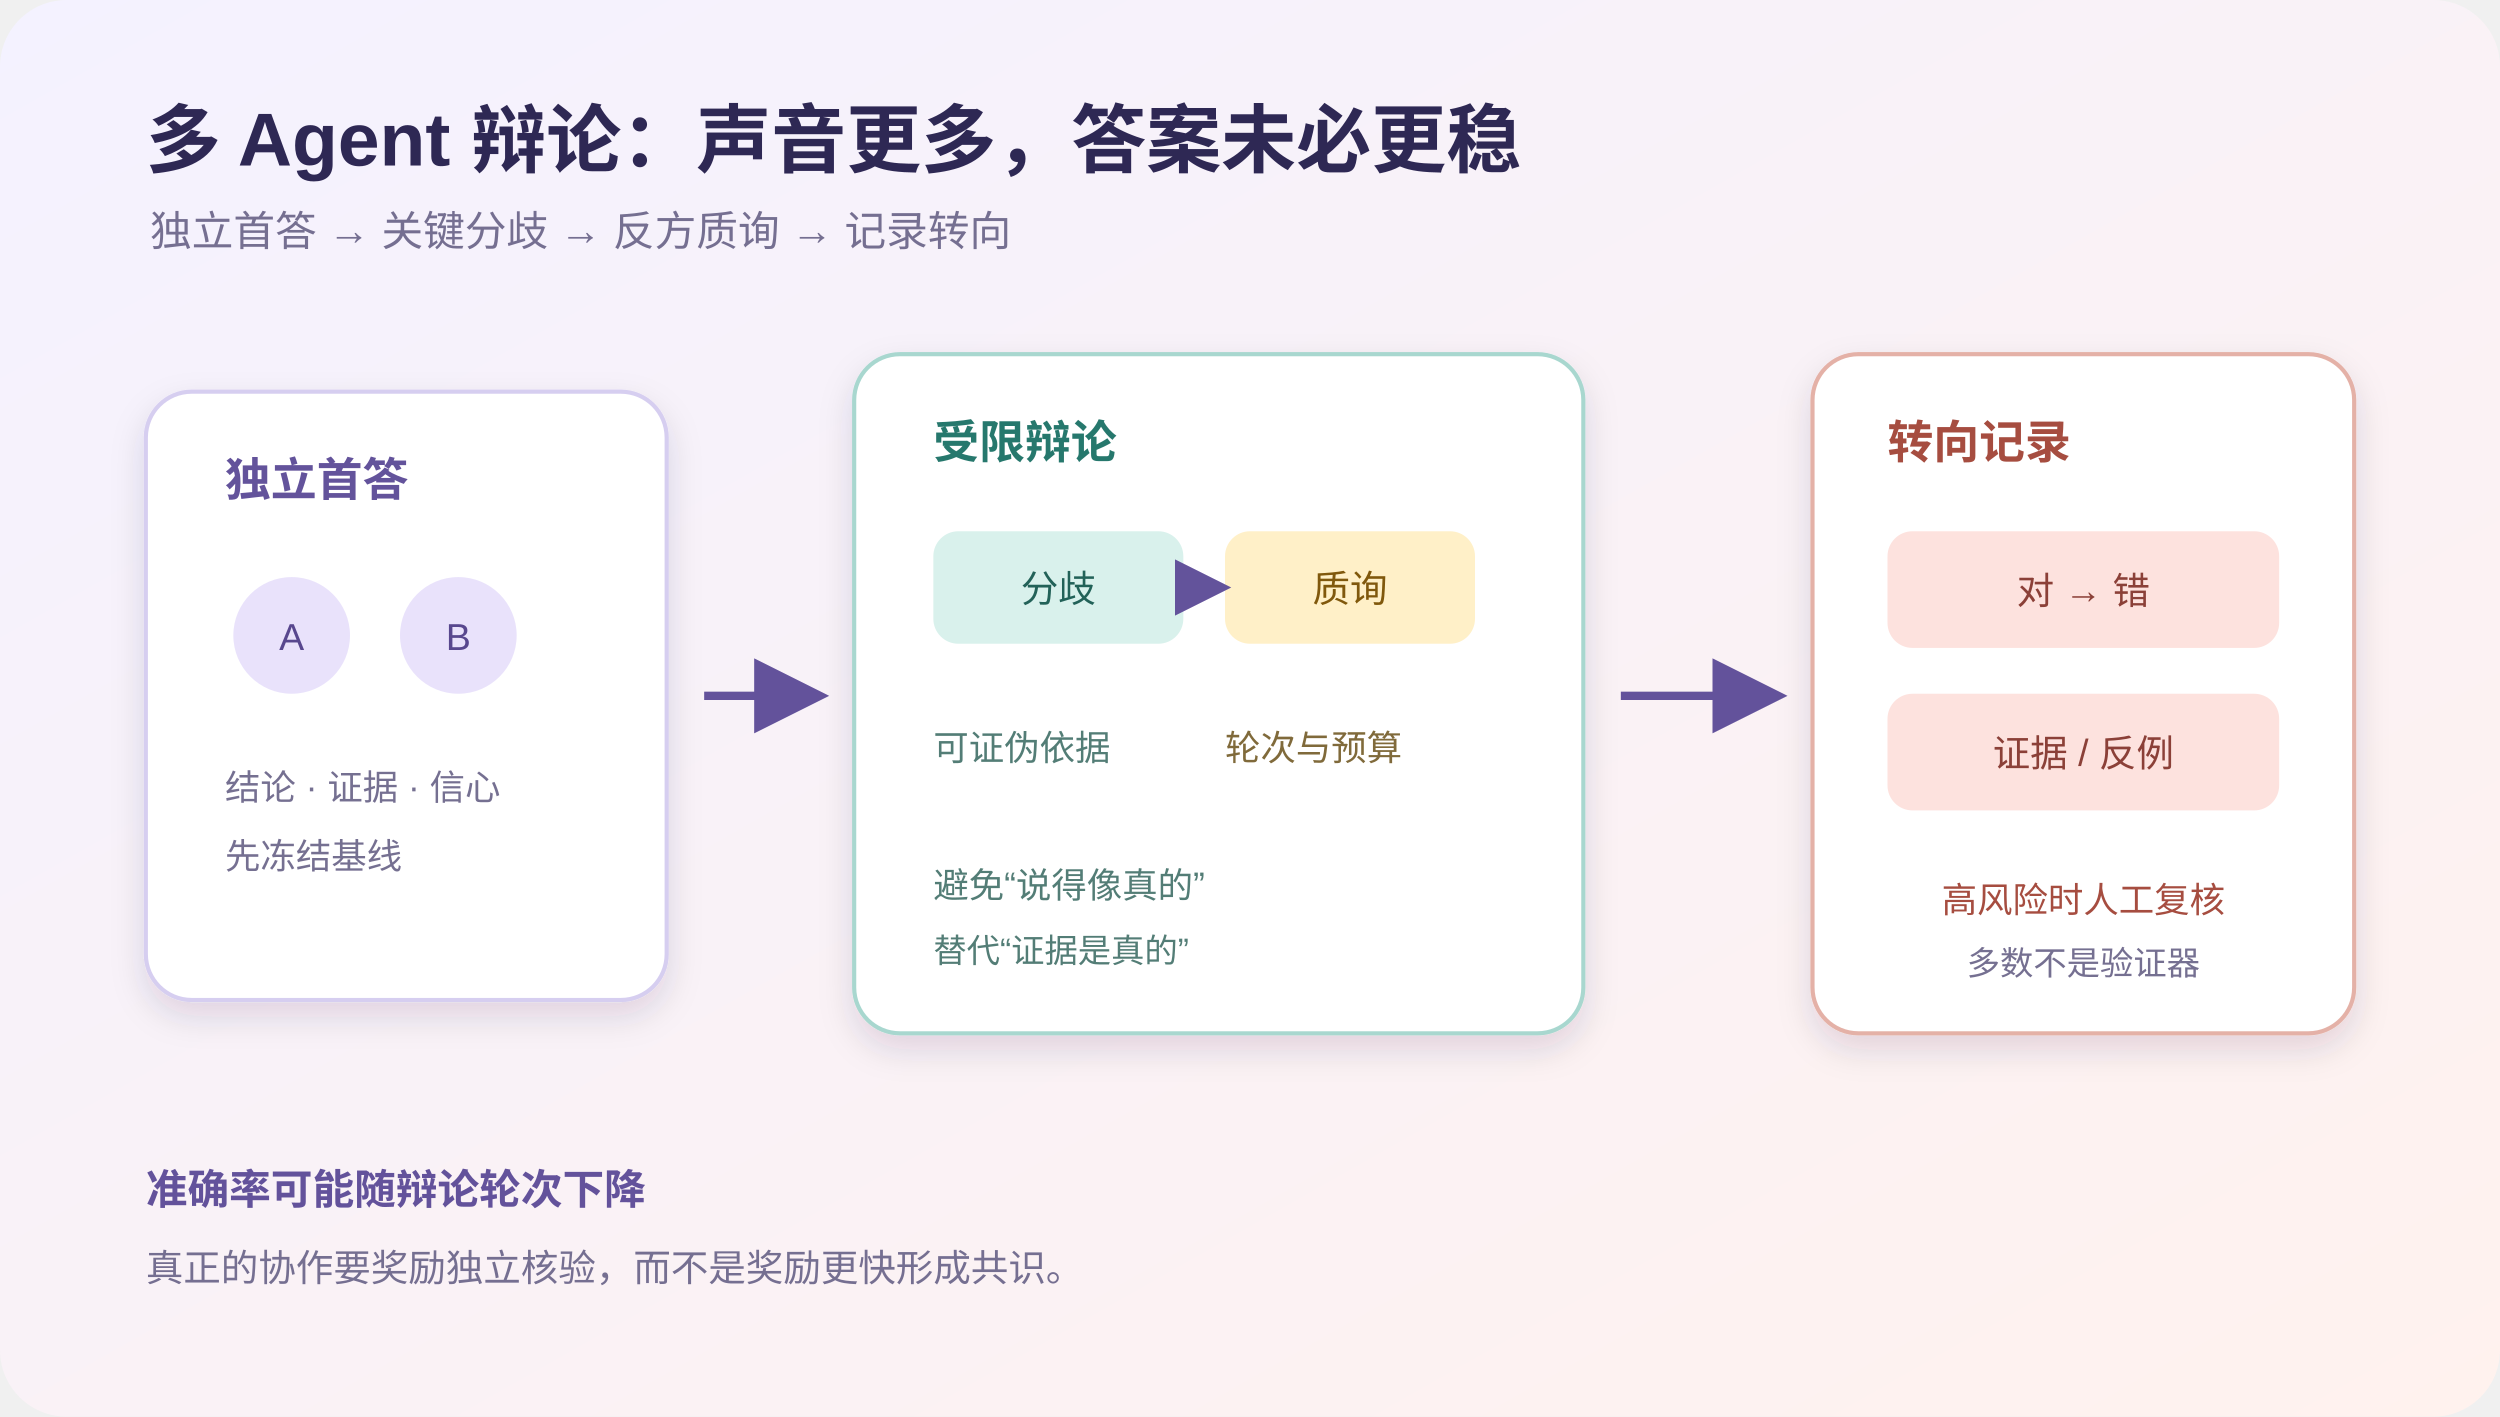
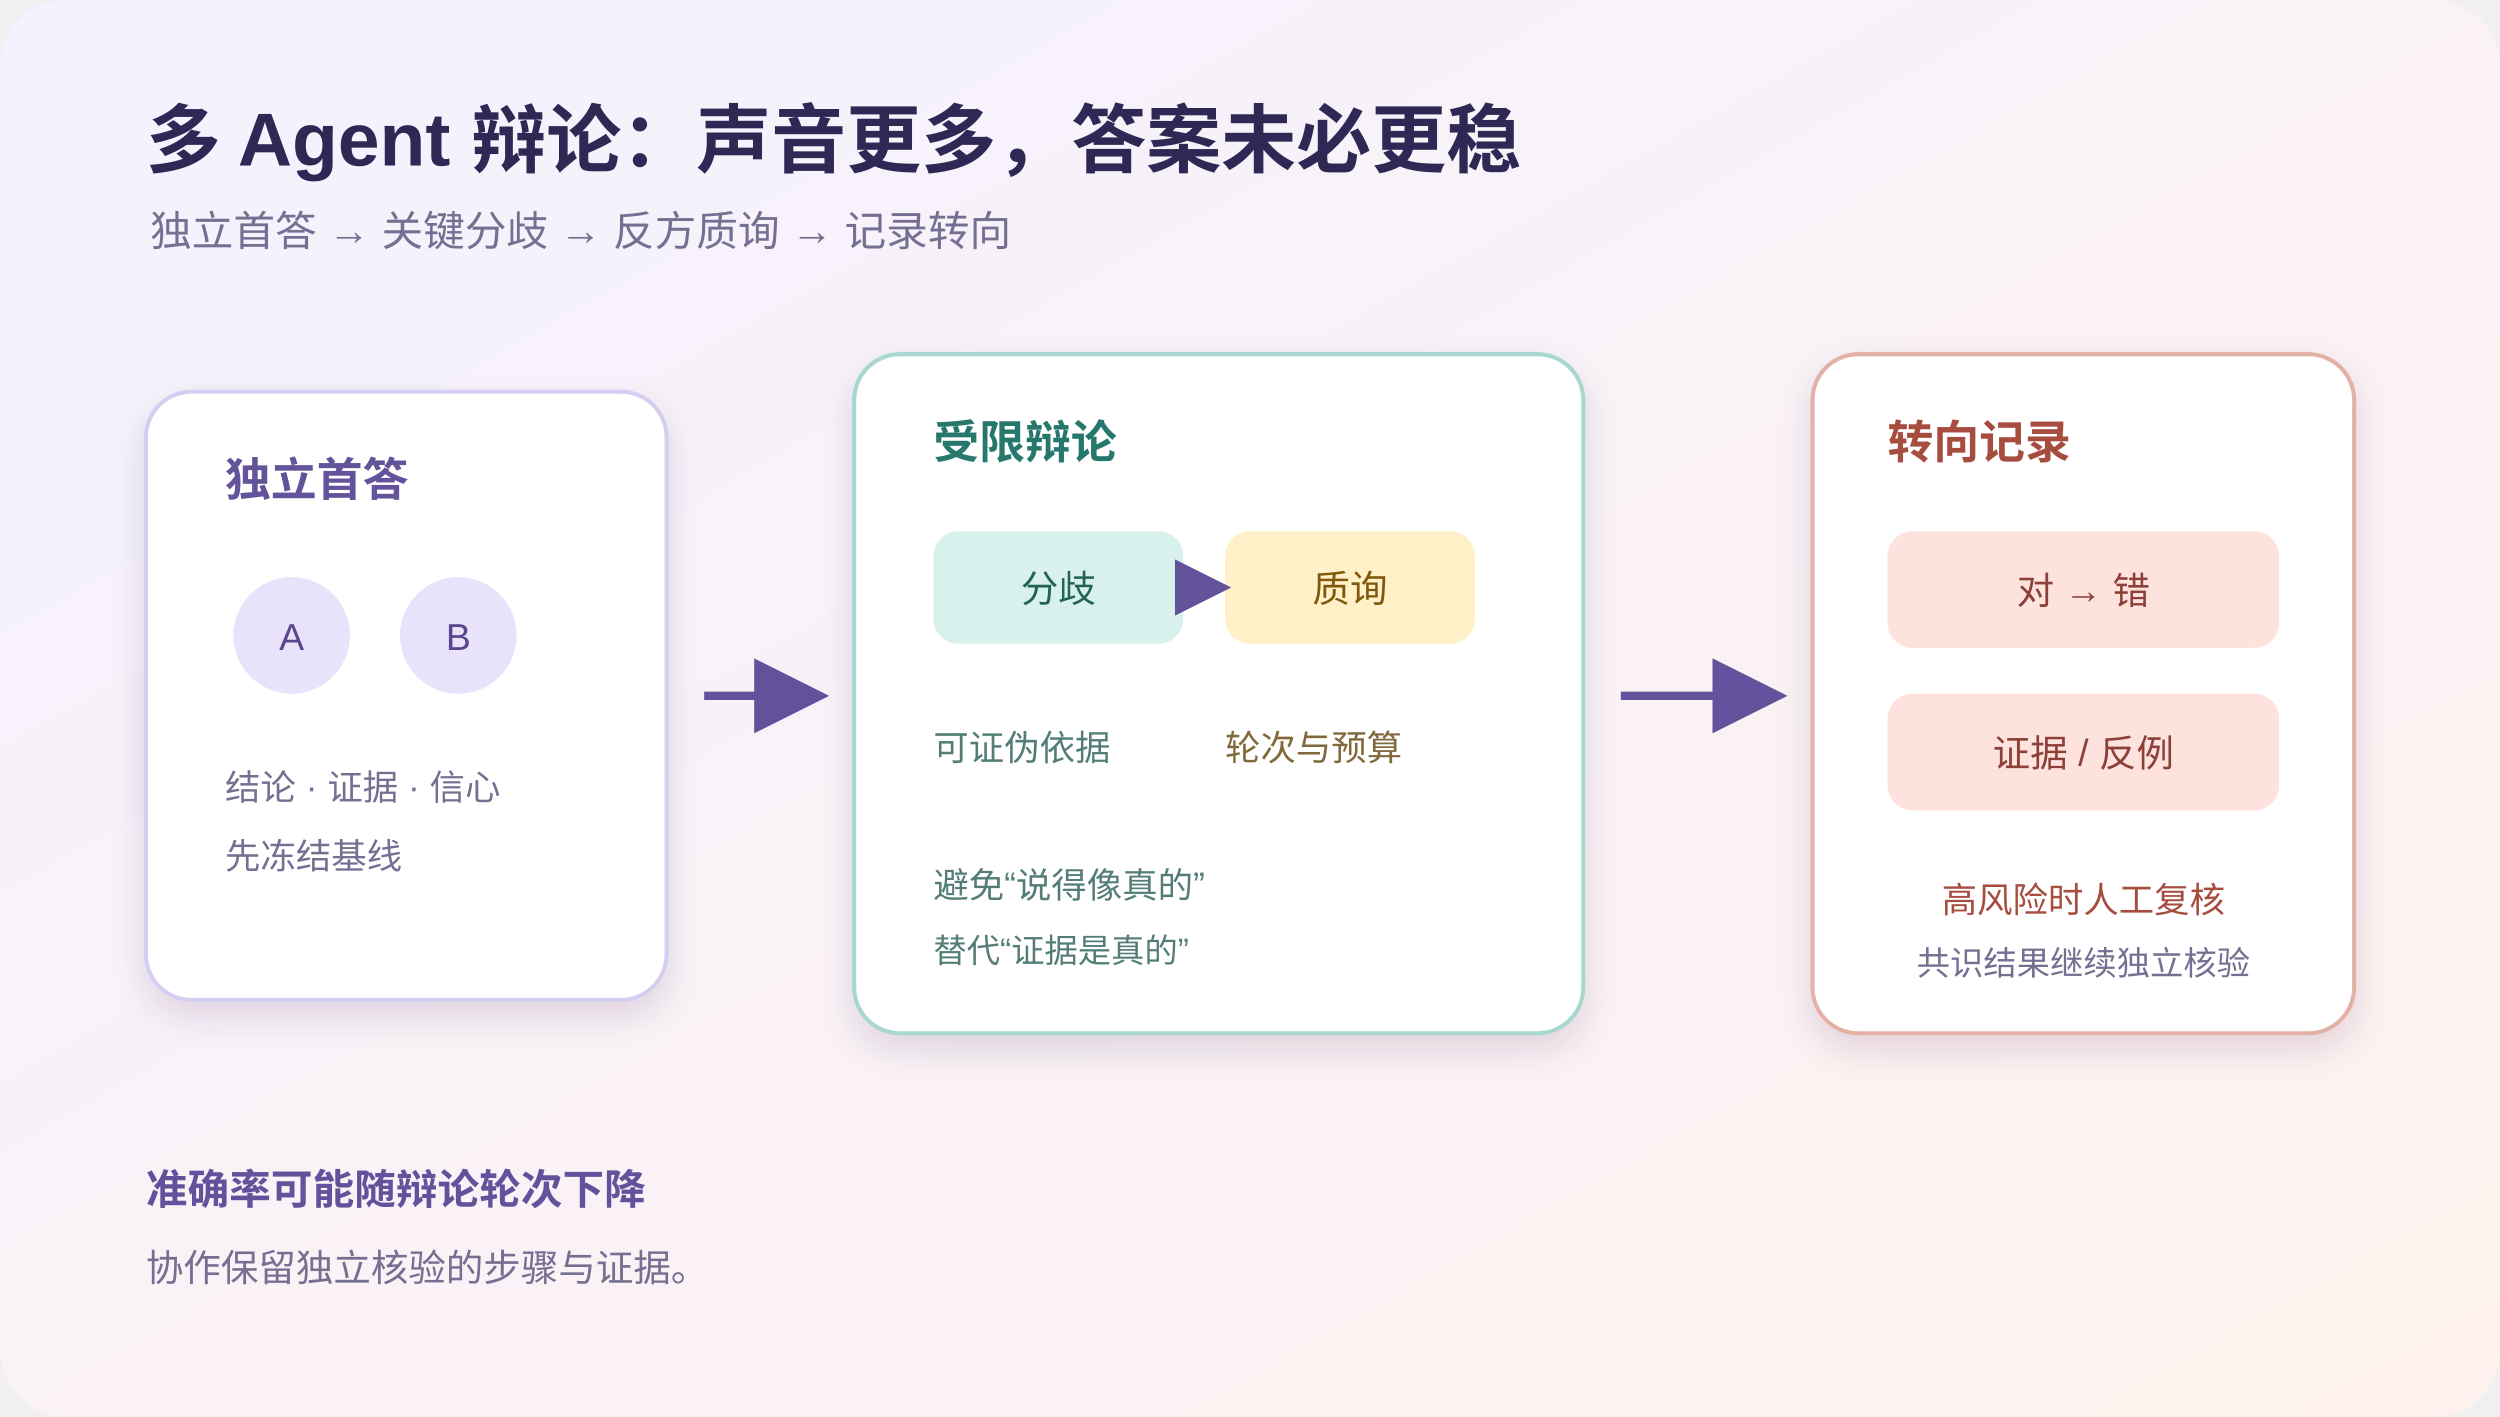
<svg xmlns="http://www.w3.org/2000/svg" viewBox="0 0 1200 680" role="img" aria-labelledby="title desc">
  <defs>
    <linearGradient id="bg" x1="0" x2="1" y1="0" y2="1">
      <stop offset="0" stop-color="#f4f2ff" />
      <stop offset="1" stop-color="#fff2ee" />
    </linearGradient>
    <marker id="arrow" markerWidth="9" markerHeight="9" refX="7" refY="4.5" orient="auto">
      <path d="M0,0 L9,4.5 L0,9 Z" fill="#63529b" />
    </marker>
    <filter id="shadow" x="-20%" y="-20%" width="140%" height="140%">
      <feDropShadow dx="0" dy="7" stdDeviation="8" flood-color="#2a2345" flood-opacity=".13" />
    </filter>
  </defs>
  <rect width="1200" height="680" rx="32" fill="url(#bg)" />
  <text x="70" y="80" fill="#2e2854" font-size="36" font-family="Arial, 'Noto Sans CJK SC', sans-serif" font-weight="700">多 Agent 辩论：声音更多，答案未必更稳</text>
  <text x="72" y="118" fill="#756f91" font-size="20" font-family="Arial, 'Noto Sans CJK SC', sans-serif">独立首答 → 关键分歧 → 反方质询 → 记录转向</text>
  <g filter="url(#shadow)">
    <rect x="70" y="188" width="250" height="292" rx="22" fill="#fff" stroke="#d6cef0" stroke-width="2" />
    <text x="108" y="238" fill="#63529b" font-size="22" font-family="Arial, 'Noto Sans CJK SC', sans-serif" font-weight="700">独立首答</text>
    <circle cx="140" cy="305" r="28" fill="#e9e2fb" />
    <text x="140" y="312" text-anchor="middle" fill="#58478e" font-size="18" font-family="Arial, 'Noto Sans CJK SC', sans-serif">A</text>
    <circle cx="220" cy="305" r="28" fill="#e9e2fb" />
    <text x="220" y="312" text-anchor="middle" fill="#58478e" font-size="18" font-family="Arial, 'Noto Sans CJK SC', sans-serif">B</text>
    <text x="108" y="384" fill="#756f91" font-size="17" font-family="Arial, 'Noto Sans CJK SC', sans-serif">结论 · 证据 · 信心</text>
    <text x="108" y="417" fill="#756f91" font-size="17" font-family="Arial, 'Noto Sans CJK SC', sans-serif">先冻结基线</text>
  </g>
  <path d="M338 334 H390" stroke="#63529b" stroke-width="4" marker-end="url(#arrow)" />
  <g filter="url(#shadow)">
    <rect x="410" y="170" width="350" height="326" rx="22" fill="#fff" stroke="#a8d7cf" stroke-width="2" />
    <text x="448" y="220" fill="#28786d" font-size="22" font-family="Arial, 'Noto Sans CJK SC', sans-serif" font-weight="700">受限辩论</text>
    <rect x="448" y="255" width="120" height="54" rx="12" fill="#d9f1ec" />
    <text x="508" y="289" text-anchor="middle" fill="#236259" font-size="18" font-family="Arial, 'Noto Sans CJK SC', sans-serif">分歧</text>
    <rect x="588" y="255" width="120" height="54" rx="12" fill="#fff0c8" />
    <text x="648" y="289" text-anchor="middle" fill="#80580a" font-size="18" font-family="Arial, 'Noto Sans CJK SC', sans-serif">质询</text>
    <path d="M568 282 H585" stroke="#63529b" stroke-width="3" marker-end="url(#arrow)" />
    <text x="448" y="365" fill="#537d76" font-size="17" font-family="Arial, 'Noto Sans CJK SC', sans-serif">可证伪依据</text>
    <text x="588" y="365" fill="#806a3a" font-size="17" font-family="Arial, 'Noto Sans CJK SC', sans-serif">轮次与预算</text>
    <text x="448" y="431" fill="#537d76" font-size="17" font-family="Arial, 'Noto Sans CJK SC', sans-serif">避免“说得像真的”</text>
    <text x="448" y="462" fill="#537d76" font-size="16" font-family="Arial, 'Noto Sans CJK SC', sans-serif">替代“证据是真的”</text>
  </g>
  <path d="M778 334 H850" stroke="#63529b" stroke-width="4" marker-end="url(#arrow)" />
  <g filter="url(#shadow)">
    <rect x="870" y="170" width="260" height="326" rx="22" fill="#fff" stroke="#e4b1a7" stroke-width="2" />
    <text x="906" y="220" fill="#a64d40" font-size="22" font-family="Arial, 'Noto Sans CJK SC', sans-serif" font-weight="700">转向记录</text>
    <rect x="906" y="255" width="188" height="56" rx="12" fill="#fde2de" />
    <text x="1000" y="290" text-anchor="middle" fill="#8b4037" font-size="18" font-family="Arial, 'Noto Sans CJK SC', sans-serif">对 → 错</text>
    <rect x="906" y="333" width="188" height="56" rx="12" fill="#fde2de" />
    <text x="1000" y="368" text-anchor="middle" fill="#8b4037" font-size="18" font-family="Arial, 'Noto Sans CJK SC', sans-serif">证据 / 反例</text>
    <text x="1000" y="438" text-anchor="middle" fill="#a64d40" font-size="17" font-family="Arial, 'Noto Sans CJK SC', sans-serif">高风险时人工复核</text>
-     <text x="1000" y="468" text-anchor="middle" fill="#756f91" font-size="16" font-family="Arial, 'Noto Sans CJK SC', sans-serif">多数不是验证器</text>
+     <text x="1000" y="468" text-anchor="middle" fill="#756f91" font-size="16" font-family="Arial, 'Noto Sans CJK SC', sans-serif">共识结果继续独立核验</text>
  </g>
  <text x="70" y="578" fill="#63529b" font-size="20" font-family="Arial, 'Noto Sans CJK SC', sans-serif" font-weight="700">准确率可能随辩论轮次下降</text>
-   <text x="70" y="615" fill="#756f91" font-size="18" font-family="Arial, 'Noto Sans CJK SC', sans-serif">真正的协作要奖励独立核验，而不是奖励更快形成共识。</text>
+   <text x="70" y="615" fill="#756f91" font-size="18" font-family="Arial, 'Noto Sans CJK SC', sans-serif">协作保留独立核验的步骤与证据。</text>
</svg>
